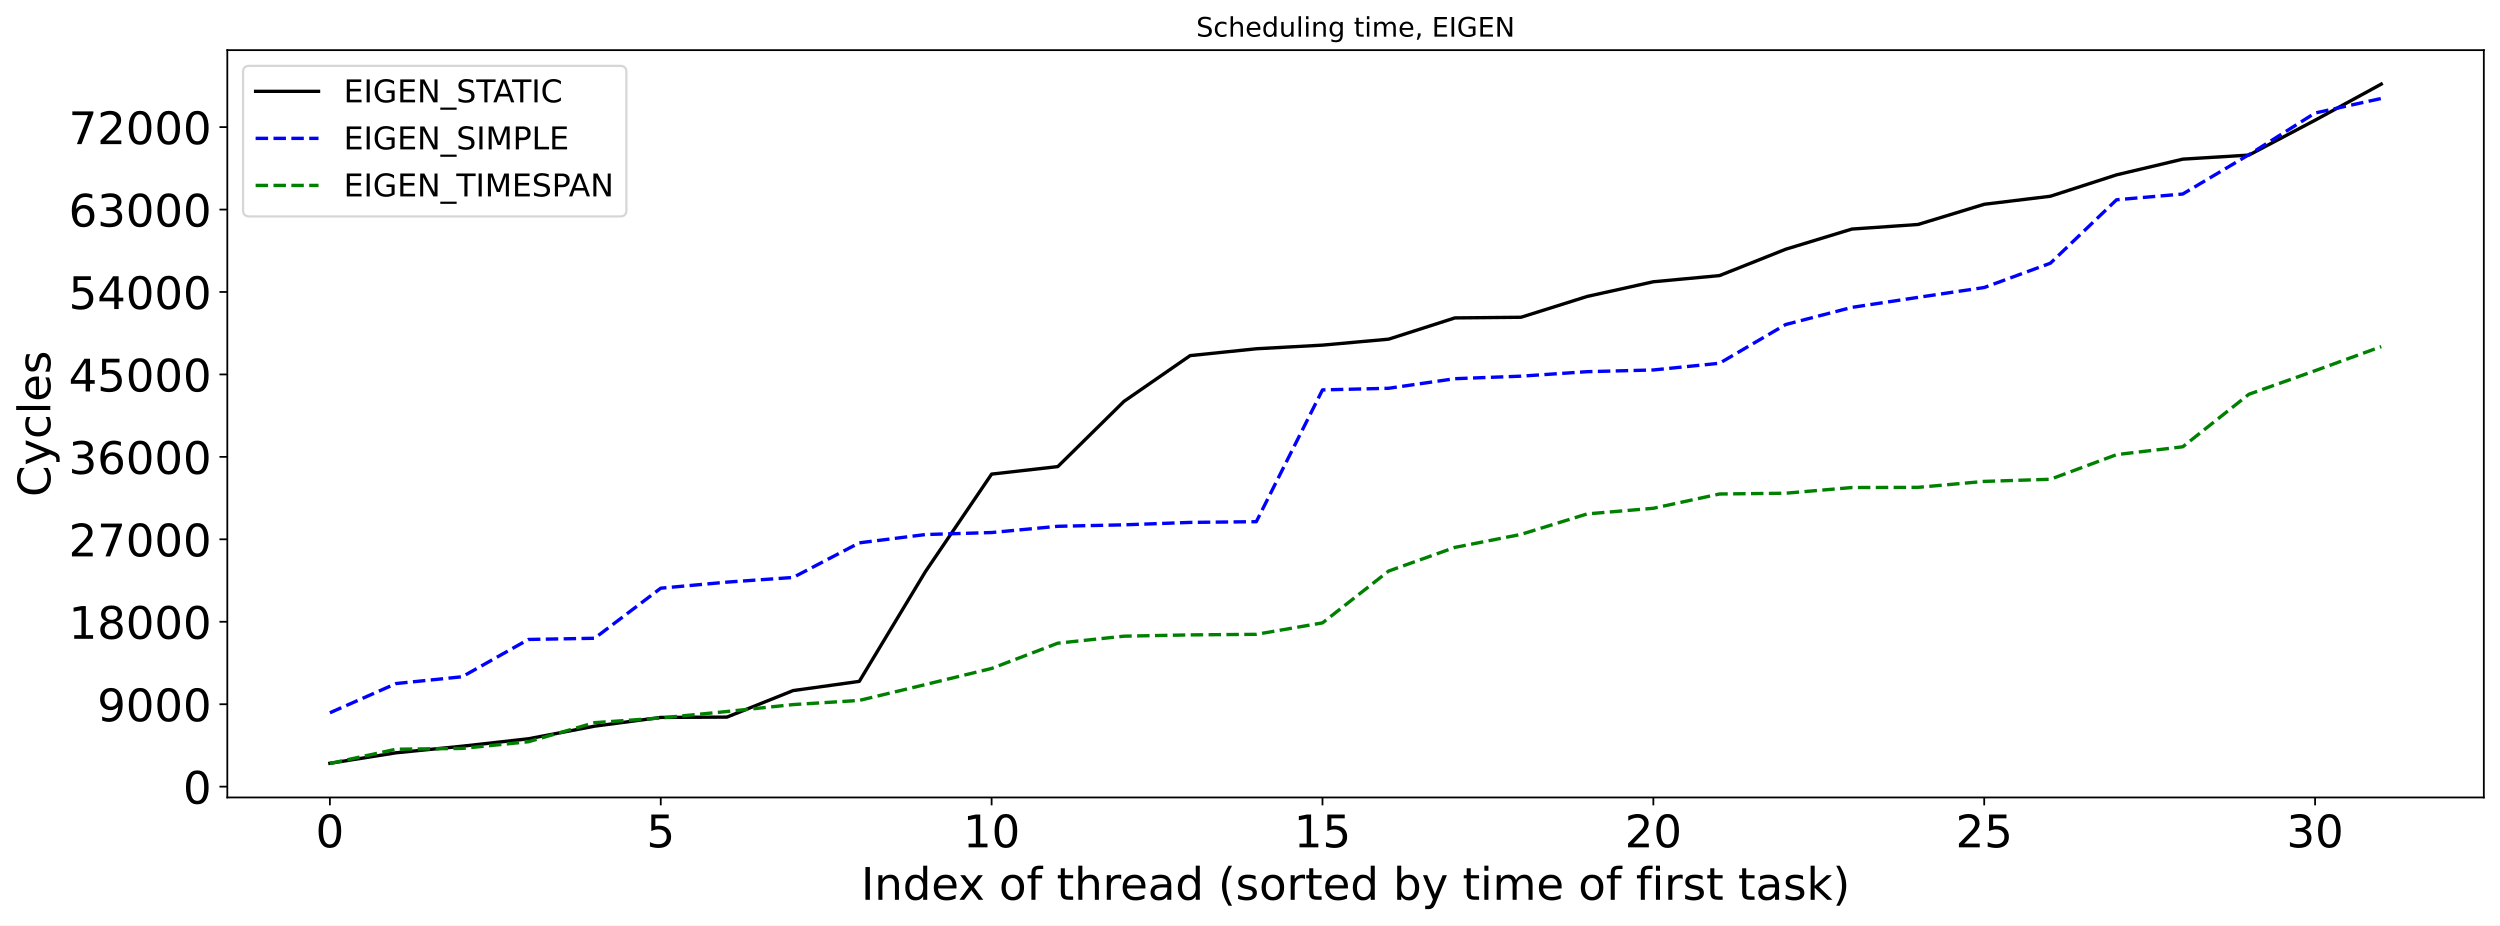
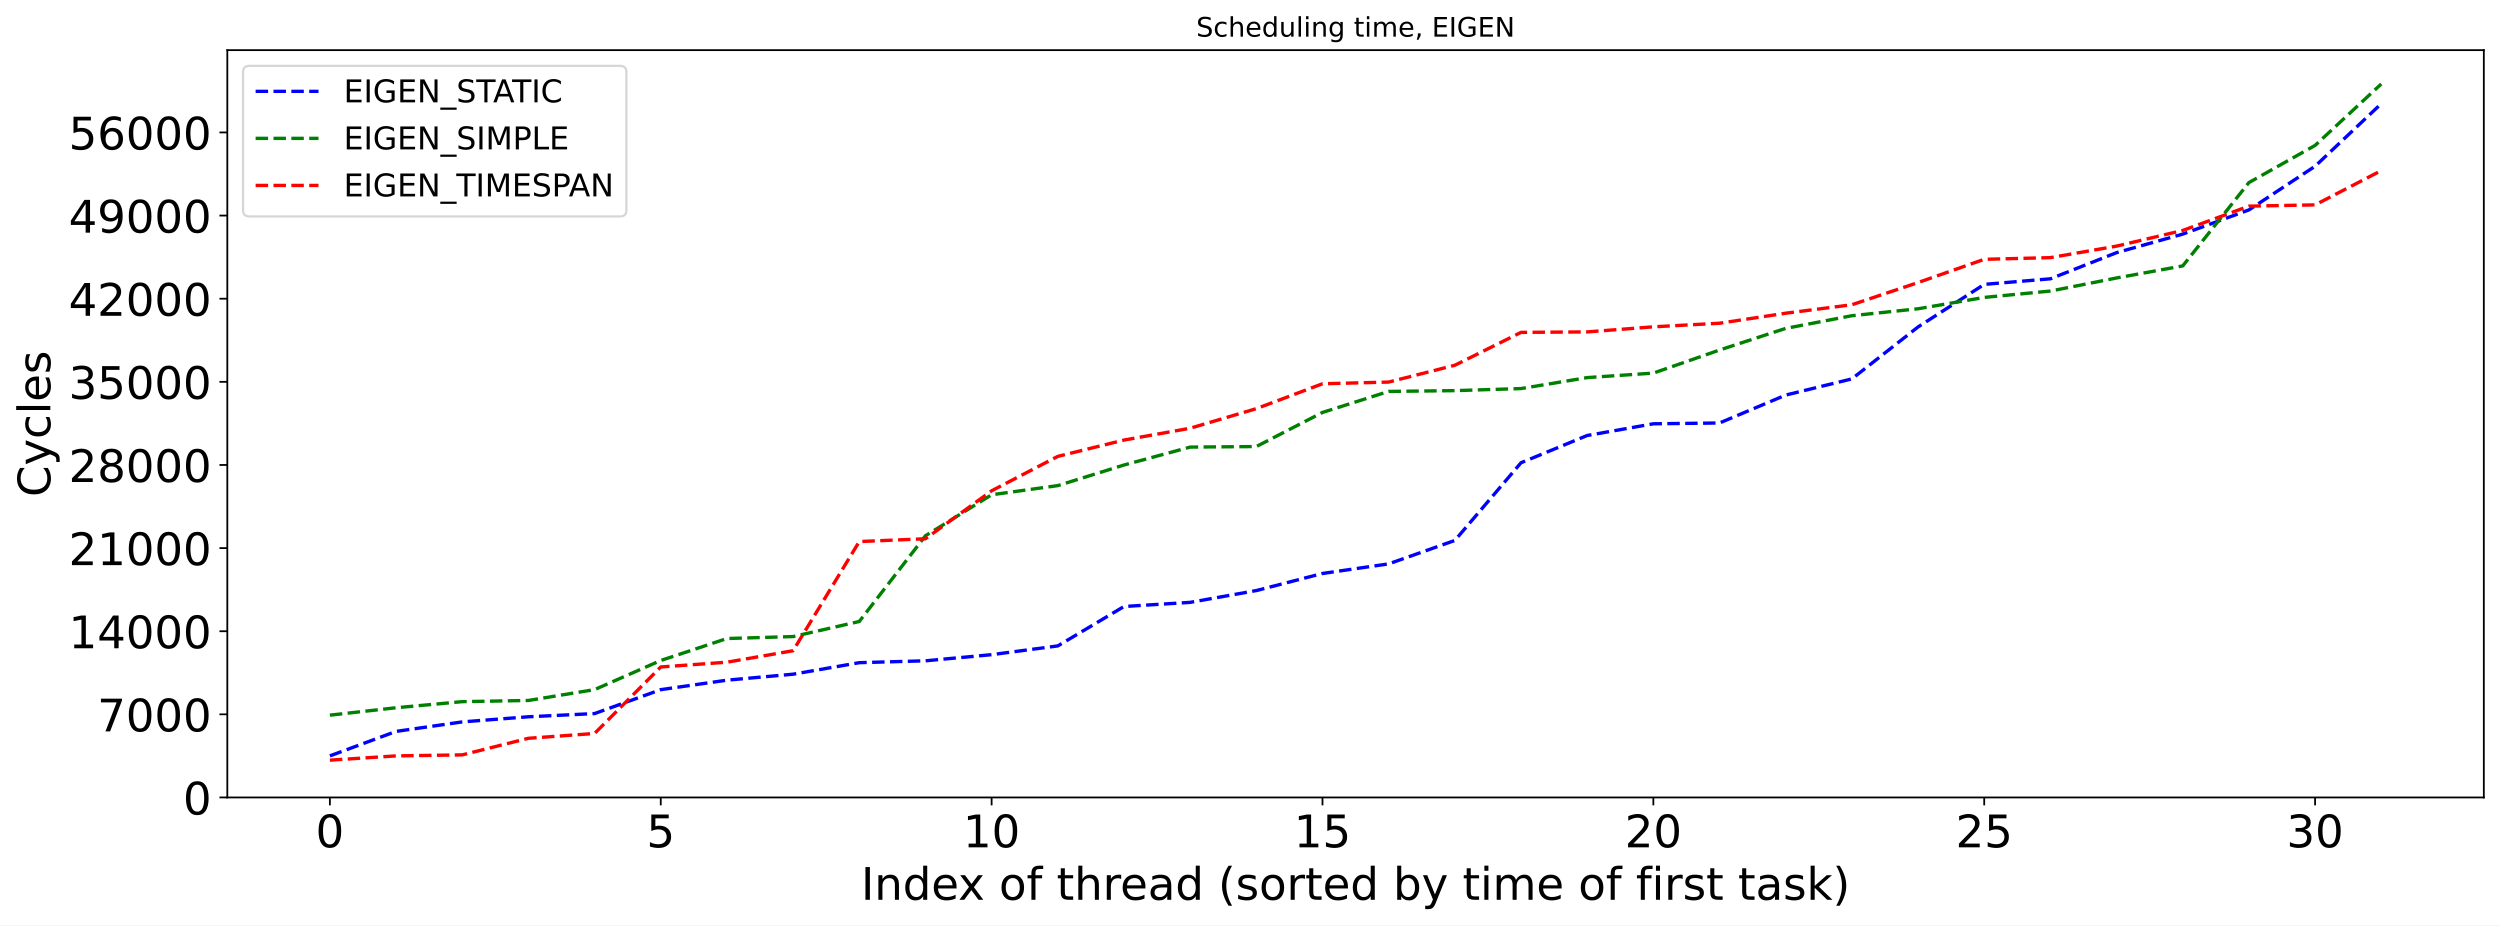
<svg xmlns="http://www.w3.org/2000/svg" xmlns:xlink="http://www.w3.org/1999/xlink" width="1112.781pt" height="411.871pt" viewBox="0 0 1112.781 411.871" version="1.1">
  <defs>
    <style type="text/css">*{stroke-linejoin: round; stroke-linecap: butt}</style>
  </defs>
  <g id="figure_1">
    <g id="patch_1">
      <path d="M 0 411.871  L 1112.781 411.871  L 1112.781 0  L 0 0  z " style="fill: #ffffff" />
    </g>
    <g id="axes_1">
      <g id="patch_2">
        <path d="M 101.181 354.958  L 1105.581 354.958  L 1105.581 22.318  L 101.181 22.318  z " style="fill: #ffffff" />
      </g>
      <g id="matplotlib.axis_1">
        <g id="xtick_1">
          <g id="line2d_1">
            <defs>
-               <path id="mc2b3f29470" d="M 0 0  L 0 3.5  " style="stroke: #000000; stroke-width: 0.8" />
+               <path id="mf9214c3b42" d="M 0 0  L 0 3.5  " style="stroke: #000000; stroke-width: 0.8" />
            </defs>
            <g>
-               <use xlink:href="#mc2b3f29470" x="146.836" y="354.958" style="stroke: #000000; stroke-width: 0.8" />
+               <use xlink:href="#mf9214c3b42" x="146.836" y="354.958" style="stroke: #000000; stroke-width: 0.8" />
            </g>
          </g>
          <g id="text_1">
            <g transform="translate(140.4733 377.155) scale(0.2 -0.2)">
              <defs>
                <path id="DejaVuSans-30" d="M 2034 4250  Q 1547 4250 1301 3770  Q 1056 3291 1056 2328  Q 1056 1369 1301 889  Q 1547 409 2034 409  Q 2525 409 2770 889  Q 3016 1369 3016 2328  Q 3016 3291 2770 3770  Q 2525 4250 2034 4250  z M 2034 4750  Q 2819 4750 3233 4129  Q 3647 3509 3647 2328  Q 3647 1150 3233 529  Q 2819 -91 2034 -91  Q 1250 -91 836 529  Q 422 1150 422 2328  Q 422 3509 836 4129  Q 1250 4750 2034 4750  z " transform="scale(0.015625)" />
              </defs>
              <use xlink:href="#DejaVuSans-30" />
            </g>
          </g>
        </g>
        <g id="xtick_2">
          <g id="line2d_2">
            <g>
-               <use xlink:href="#mc2b3f29470" x="294.109" y="354.958" style="stroke: #000000; stroke-width: 0.8" />
+               <use xlink:href="#mf9214c3b42" x="294.109" y="354.958" style="stroke: #000000; stroke-width: 0.8" />
            </g>
          </g>
          <g id="text_2">
            <g transform="translate(287.746 377.155) scale(0.2 -0.2)">
              <defs>
                <path id="DejaVuSans-35" d="M 691 4666  L 3169 4666  L 3169 4134  L 1269 4134  L 1269 2991  Q 1406 3038 1543 3061  Q 1681 3084 1819 3084  Q 2600 3084 3056 2656  Q 3513 2228 3513 1497  Q 3513 744 3044 326  Q 2575 -91 1722 -91  Q 1428 -91 1123 -41  Q 819 9 494 109  L 494 744  Q 775 591 1075 516  Q 1375 441 1709 441  Q 2250 441 2565 725  Q 2881 1009 2881 1497  Q 2881 1984 2565 2268  Q 2250 2553 1709 2553  Q 1456 2553 1204 2497  Q 953 2441 691 2322  L 691 4666  z " transform="scale(0.015625)" />
              </defs>
              <use xlink:href="#DejaVuSans-35" />
            </g>
          </g>
        </g>
        <g id="xtick_3">
          <g id="line2d_3">
            <g>
-               <use xlink:href="#mc2b3f29470" x="441.381" y="354.958" style="stroke: #000000; stroke-width: 0.8" />
+               <use xlink:href="#mf9214c3b42" x="441.381" y="354.958" style="stroke: #000000; stroke-width: 0.8" />
            </g>
          </g>
          <g id="text_3">
            <g transform="translate(428.6562 377.155) scale(0.2 -0.2)">
              <defs>
                <path id="DejaVuSans-31" d="M 794 531  L 1825 531  L 1825 4091  L 703 3866  L 703 4441  L 1819 4666  L 2450 4666  L 2450 531  L 3481 531  L 3481 0  L 794 0  L 794 531  z " transform="scale(0.015625)" />
              </defs>
              <use xlink:href="#DejaVuSans-31" />
              <use xlink:href="#DejaVuSans-30" x="63.623" />
            </g>
          </g>
        </g>
        <g id="xtick_4">
          <g id="line2d_4">
            <g>
-               <use xlink:href="#mc2b3f29470" x="588.654" y="354.958" style="stroke: #000000; stroke-width: 0.8" />
+               <use xlink:href="#mf9214c3b42" x="588.654" y="354.958" style="stroke: #000000; stroke-width: 0.8" />
            </g>
          </g>
          <g id="text_4">
            <g transform="translate(575.929 377.155) scale(0.2 -0.2)">
              <use xlink:href="#DejaVuSans-31" />
              <use xlink:href="#DejaVuSans-35" x="63.623" />
            </g>
          </g>
        </g>
        <g id="xtick_5">
          <g id="line2d_5">
            <g>
-               <use xlink:href="#mc2b3f29470" x="735.927" y="354.958" style="stroke: #000000; stroke-width: 0.8" />
+               <use xlink:href="#mf9214c3b42" x="735.927" y="354.958" style="stroke: #000000; stroke-width: 0.8" />
            </g>
          </g>
          <g id="text_5">
            <g transform="translate(723.2017 377.155) scale(0.2 -0.2)">
              <defs>
                <path id="DejaVuSans-32" d="M 1228 531  L 3431 531  L 3431 0  L 469 0  L 469 531  Q 828 903 1448 1529  Q 2069 2156 2228 2338  Q 2531 2678 2651 2914  Q 2772 3150 2772 3378  Q 2772 3750 2511 3984  Q 2250 4219 1831 4219  Q 1534 4219 1204 4116  Q 875 4013 500 3803  L 500 4441  Q 881 4594 1212 4672  Q 1544 4750 1819 4750  Q 2544 4750 2975 4387  Q 3406 4025 3406 3419  Q 3406 3131 3298 2873  Q 3191 2616 2906 2266  Q 2828 2175 2409 1742  Q 1991 1309 1228 531  z " transform="scale(0.015625)" />
              </defs>
              <use xlink:href="#DejaVuSans-32" />
              <use xlink:href="#DejaVuSans-30" x="63.623" />
            </g>
          </g>
        </g>
        <g id="xtick_6">
          <g id="line2d_6">
            <g>
-               <use xlink:href="#mc2b3f29470" x="883.199" y="354.958" style="stroke: #000000; stroke-width: 0.8" />
+               <use xlink:href="#mf9214c3b42" x="883.199" y="354.958" style="stroke: #000000; stroke-width: 0.8" />
            </g>
          </g>
          <g id="text_6">
            <g transform="translate(870.4744 377.155) scale(0.2 -0.2)">
              <use xlink:href="#DejaVuSans-32" />
              <use xlink:href="#DejaVuSans-35" x="63.623" />
            </g>
          </g>
        </g>
        <g id="xtick_7">
          <g id="line2d_7">
            <g>
-               <use xlink:href="#mc2b3f29470" x="1030.472" y="354.958" style="stroke: #000000; stroke-width: 0.8" />
+               <use xlink:href="#mf9214c3b42" x="1030.472" y="354.958" style="stroke: #000000; stroke-width: 0.8" />
            </g>
          </g>
          <g id="text_7">
            <g transform="translate(1017.747 377.155) scale(0.2 -0.2)">
              <defs>
                <path id="DejaVuSans-33" d="M 2597 2516  Q 3050 2419 3304 2112  Q 3559 1806 3559 1356  Q 3559 666 3084 287  Q 2609 -91 1734 -91  Q 1441 -91 1130 -33  Q 819 25 488 141  L 488 750  Q 750 597 1062 519  Q 1375 441 1716 441  Q 2309 441 2620 675  Q 2931 909 2931 1356  Q 2931 1769 2642 2001  Q 2353 2234 1838 2234  L 1294 2234  L 1294 2753  L 1863 2753  Q 2328 2753 2575 2939  Q 2822 3125 2822 3475  Q 2822 3834 2567 4026  Q 2313 4219 1838 4219  Q 1578 4219 1281 4162  Q 984 4106 628 3988  L 628 4550  Q 988 4650 1302 4700  Q 1616 4750 1894 4750  Q 2613 4750 3031 4423  Q 3450 4097 3450 3541  Q 3450 3153 3228 2886  Q 3006 2619 2597 2516  z " transform="scale(0.015625)" />
              </defs>
              <use xlink:href="#DejaVuSans-33" />
              <use xlink:href="#DejaVuSans-30" x="63.623" />
            </g>
          </g>
        </g>
        <g id="text_8">
          <g transform="translate(383.2609 400.5113) scale(0.2 -0.2)">
            <defs>
              <path id="DejaVuSans-49" d="M 628 4666  L 1259 4666  L 1259 0  L 628 0  L 628 4666  z " transform="scale(0.015625)" />
              <path id="DejaVuSans-6e" d="M 3513 2113  L 3513 0  L 2938 0  L 2938 2094  Q 2938 2591 2744 2837  Q 2550 3084 2163 3084  Q 1697 3084 1428 2787  Q 1159 2491 1159 1978  L 1159 0  L 581 0  L 581 3500  L 1159 3500  L 1159 2956  Q 1366 3272 1645 3428  Q 1925 3584 2291 3584  Q 2894 3584 3203 3211  Q 3513 2838 3513 2113  z " transform="scale(0.015625)" />
              <path id="DejaVuSans-64" d="M 2906 2969  L 2906 4863  L 3481 4863  L 3481 0  L 2906 0  L 2906 525  Q 2725 213 2448 61  Q 2172 -91 1784 -91  Q 1150 -91 751 415  Q 353 922 353 1747  Q 353 2572 751 3078  Q 1150 3584 1784 3584  Q 2172 3584 2448 3432  Q 2725 3281 2906 2969  z M 947 1747  Q 947 1113 1208 752  Q 1469 391 1925 391  Q 2381 391 2643 752  Q 2906 1113 2906 1747  Q 2906 2381 2643 2742  Q 2381 3103 1925 3103  Q 1469 3103 1208 2742  Q 947 2381 947 1747  z " transform="scale(0.015625)" />
              <path id="DejaVuSans-65" d="M 3597 1894  L 3597 1613  L 953 1613  Q 991 1019 1311 708  Q 1631 397 2203 397  Q 2534 397 2845 478  Q 3156 559 3463 722  L 3463 178  Q 3153 47 2828 -22  Q 2503 -91 2169 -91  Q 1331 -91 842 396  Q 353 884 353 1716  Q 353 2575 817 3079  Q 1281 3584 2069 3584  Q 2775 3584 3186 3129  Q 3597 2675 3597 1894  z M 3022 2063  Q 3016 2534 2758 2815  Q 2500 3097 2075 3097  Q 1594 3097 1305 2825  Q 1016 2553 972 2059  L 3022 2063  z " transform="scale(0.015625)" />
              <path id="DejaVuSans-78" d="M 3513 3500  L 2247 1797  L 3578 0  L 2900 0  L 1881 1375  L 863 0  L 184 0  L 1544 1831  L 300 3500  L 978 3500  L 1906 2253  L 2834 3500  L 3513 3500  z " transform="scale(0.015625)" />
              <path id="DejaVuSans-20" transform="scale(0.015625)" />
              <path id="DejaVuSans-6f" d="M 1959 3097  Q 1497 3097 1228 2736  Q 959 2375 959 1747  Q 959 1119 1226 758  Q 1494 397 1959 397  Q 2419 397 2687 759  Q 2956 1122 2956 1747  Q 2956 2369 2687 2733  Q 2419 3097 1959 3097  z M 1959 3584  Q 2709 3584 3137 3096  Q 3566 2609 3566 1747  Q 3566 888 3137 398  Q 2709 -91 1959 -91  Q 1206 -91 779 398  Q 353 888 353 1747  Q 353 2609 779 3096  Q 1206 3584 1959 3584  z " transform="scale(0.015625)" />
              <path id="DejaVuSans-66" d="M 2375 4863  L 2375 4384  L 1825 4384  Q 1516 4384 1395 4259  Q 1275 4134 1275 3809  L 1275 3500  L 2222 3500  L 2222 3053  L 1275 3053  L 1275 0  L 697 0  L 697 3053  L 147 3053  L 147 3500  L 697 3500  L 697 3744  Q 697 4328 969 4595  Q 1241 4863 1831 4863  L 2375 4863  z " transform="scale(0.015625)" />
              <path id="DejaVuSans-74" d="M 1172 4494  L 1172 3500  L 2356 3500  L 2356 3053  L 1172 3053  L 1172 1153  Q 1172 725 1289 603  Q 1406 481 1766 481  L 2356 481  L 2356 0  L 1766 0  Q 1100 0 847 248  Q 594 497 594 1153  L 594 3053  L 172 3053  L 172 3500  L 594 3500  L 594 4494  L 1172 4494  z " transform="scale(0.015625)" />
              <path id="DejaVuSans-68" d="M 3513 2113  L 3513 0  L 2938 0  L 2938 2094  Q 2938 2591 2744 2837  Q 2550 3084 2163 3084  Q 1697 3084 1428 2787  Q 1159 2491 1159 1978  L 1159 0  L 581 0  L 581 4863  L 1159 4863  L 1159 2956  Q 1366 3272 1645 3428  Q 1925 3584 2291 3584  Q 2894 3584 3203 3211  Q 3513 2838 3513 2113  z " transform="scale(0.015625)" />
              <path id="DejaVuSans-72" d="M 2631 2963  Q 2534 3019 2420 3045  Q 2306 3072 2169 3072  Q 1681 3072 1420 2755  Q 1159 2438 1159 1844  L 1159 0  L 581 0  L 581 3500  L 1159 3500  L 1159 2956  Q 1341 3275 1631 3429  Q 1922 3584 2338 3584  Q 2397 3584 2469 3576  Q 2541 3569 2628 3553  L 2631 2963  z " transform="scale(0.015625)" />
              <path id="DejaVuSans-61" d="M 2194 1759  Q 1497 1759 1228 1600  Q 959 1441 959 1056  Q 959 750 1161 570  Q 1363 391 1709 391  Q 2188 391 2477 730  Q 2766 1069 2766 1631  L 2766 1759  L 2194 1759  z M 3341 1997  L 3341 0  L 2766 0  L 2766 531  Q 2569 213 2275 61  Q 1981 -91 1556 -91  Q 1019 -91 701 211  Q 384 513 384 1019  Q 384 1609 779 1909  Q 1175 2209 1959 2209  L 2766 2209  L 2766 2266  Q 2766 2663 2505 2880  Q 2244 3097 1772 3097  Q 1472 3097 1187 3025  Q 903 2953 641 2809  L 641 3341  Q 956 3463 1253 3523  Q 1550 3584 1831 3584  Q 2591 3584 2966 3190  Q 3341 2797 3341 1997  z " transform="scale(0.015625)" />
              <path id="DejaVuSans-28" d="M 1984 4856  Q 1566 4138 1362 3434  Q 1159 2731 1159 2009  Q 1159 1288 1364 580  Q 1569 -128 1984 -844  L 1484 -844  Q 1016 -109 783 600  Q 550 1309 550 2009  Q 550 2706 781 3412  Q 1013 4119 1484 4856  L 1984 4856  z " transform="scale(0.015625)" />
              <path id="DejaVuSans-73" d="M 2834 3397  L 2834 2853  Q 2591 2978 2328 3040  Q 2066 3103 1784 3103  Q 1356 3103 1142 2972  Q 928 2841 928 2578  Q 928 2378 1081 2264  Q 1234 2150 1697 2047  L 1894 2003  Q 2506 1872 2764 1633  Q 3022 1394 3022 966  Q 3022 478 2636 193  Q 2250 -91 1575 -91  Q 1294 -91 989 -36  Q 684 19 347 128  L 347 722  Q 666 556 975 473  Q 1284 391 1588 391  Q 1994 391 2212 530  Q 2431 669 2431 922  Q 2431 1156 2273 1281  Q 2116 1406 1581 1522  L 1381 1569  Q 847 1681 609 1914  Q 372 2147 372 2553  Q 372 3047 722 3315  Q 1072 3584 1716 3584  Q 2034 3584 2315 3537  Q 2597 3491 2834 3397  z " transform="scale(0.015625)" />
              <path id="DejaVuSans-62" d="M 3116 1747  Q 3116 2381 2855 2742  Q 2594 3103 2138 3103  Q 1681 3103 1420 2742  Q 1159 2381 1159 1747  Q 1159 1113 1420 752  Q 1681 391 2138 391  Q 2594 391 2855 752  Q 3116 1113 3116 1747  z M 1159 2969  Q 1341 3281 1617 3432  Q 1894 3584 2278 3584  Q 2916 3584 3314 3078  Q 3713 2572 3713 1747  Q 3713 922 3314 415  Q 2916 -91 2278 -91  Q 1894 -91 1617 61  Q 1341 213 1159 525  L 1159 0  L 581 0  L 581 4863  L 1159 4863  L 1159 2969  z " transform="scale(0.015625)" />
              <path id="DejaVuSans-79" d="M 2059 -325  Q 1816 -950 1584 -1140  Q 1353 -1331 966 -1331  L 506 -1331  L 506 -850  L 844 -850  Q 1081 -850 1212 -737  Q 1344 -625 1503 -206  L 1606 56  L 191 3500  L 800 3500  L 1894 763  L 2988 3500  L 3597 3500  L 2059 -325  z " transform="scale(0.015625)" />
              <path id="DejaVuSans-69" d="M 603 3500  L 1178 3500  L 1178 0  L 603 0  L 603 3500  z M 603 4863  L 1178 4863  L 1178 4134  L 603 4134  L 603 4863  z " transform="scale(0.015625)" />
              <path id="DejaVuSans-6d" d="M 3328 2828  Q 3544 3216 3844 3400  Q 4144 3584 4550 3584  Q 5097 3584 5394 3201  Q 5691 2819 5691 2113  L 5691 0  L 5113 0  L 5113 2094  Q 5113 2597 4934 2840  Q 4756 3084 4391 3084  Q 3944 3084 3684 2787  Q 3425 2491 3425 1978  L 3425 0  L 2847 0  L 2847 2094  Q 2847 2600 2669 2842  Q 2491 3084 2119 3084  Q 1678 3084 1418 2786  Q 1159 2488 1159 1978  L 1159 0  L 581 0  L 581 3500  L 1159 3500  L 1159 2956  Q 1356 3278 1631 3431  Q 1906 3584 2284 3584  Q 2666 3584 2933 3390  Q 3200 3197 3328 2828  z " transform="scale(0.015625)" />
              <path id="DejaVuSans-6b" d="M 581 4863  L 1159 4863  L 1159 1991  L 2875 3500  L 3609 3500  L 1753 1863  L 3688 0  L 2938 0  L 1159 1709  L 1159 0  L 581 0  L 581 4863  z " transform="scale(0.015625)" />
              <path id="DejaVuSans-29" d="M 513 4856  L 1013 4856  Q 1481 4119 1714 3412  Q 1947 2706 1947 2009  Q 1947 1309 1714 600  Q 1481 -109 1013 -844  L 513 -844  Q 928 -128 1133 580  Q 1338 1288 1338 2009  Q 1338 2731 1133 3434  Q 928 4138 513 4856  z " transform="scale(0.015625)" />
            </defs>
            <use xlink:href="#DejaVuSans-49" />
            <use xlink:href="#DejaVuSans-6e" x="29.492" />
            <use xlink:href="#DejaVuSans-64" x="92.871" />
            <use xlink:href="#DejaVuSans-65" x="156.348" />
            <use xlink:href="#DejaVuSans-78" x="216.121" />
            <use xlink:href="#DejaVuSans-20" x="275.301" />
            <use xlink:href="#DejaVuSans-6f" x="307.088" />
            <use xlink:href="#DejaVuSans-66" x="368.27" />
            <use xlink:href="#DejaVuSans-20" x="403.475" />
            <use xlink:href="#DejaVuSans-74" x="435.262" />
            <use xlink:href="#DejaVuSans-68" x="474.471" />
            <use xlink:href="#DejaVuSans-72" x="537.85" />
            <use xlink:href="#DejaVuSans-65" x="576.713" />
            <use xlink:href="#DejaVuSans-61" x="638.236" />
            <use xlink:href="#DejaVuSans-64" x="699.516" />
            <use xlink:href="#DejaVuSans-20" x="762.992" />
            <use xlink:href="#DejaVuSans-28" x="794.779" />
            <use xlink:href="#DejaVuSans-73" x="833.793" />
            <use xlink:href="#DejaVuSans-6f" x="885.893" />
            <use xlink:href="#DejaVuSans-72" x="947.074" />
            <use xlink:href="#DejaVuSans-74" x="988.188" />
            <use xlink:href="#DejaVuSans-65" x="1027.396" />
            <use xlink:href="#DejaVuSans-64" x="1088.92" />
            <use xlink:href="#DejaVuSans-20" x="1152.396" />
            <use xlink:href="#DejaVuSans-62" x="1184.184" />
            <use xlink:href="#DejaVuSans-79" x="1247.66" />
            <use xlink:href="#DejaVuSans-20" x="1306.84" />
            <use xlink:href="#DejaVuSans-74" x="1338.627" />
            <use xlink:href="#DejaVuSans-69" x="1377.836" />
            <use xlink:href="#DejaVuSans-6d" x="1405.619" />
            <use xlink:href="#DejaVuSans-65" x="1503.031" />
            <use xlink:href="#DejaVuSans-20" x="1564.555" />
            <use xlink:href="#DejaVuSans-6f" x="1596.342" />
            <use xlink:href="#DejaVuSans-66" x="1657.523" />
            <use xlink:href="#DejaVuSans-20" x="1692.729" />
            <use xlink:href="#DejaVuSans-66" x="1724.516" />
            <use xlink:href="#DejaVuSans-69" x="1759.721" />
            <use xlink:href="#DejaVuSans-72" x="1787.504" />
            <use xlink:href="#DejaVuSans-73" x="1828.617" />
            <use xlink:href="#DejaVuSans-74" x="1880.717" />
            <use xlink:href="#DejaVuSans-20" x="1919.926" />
            <use xlink:href="#DejaVuSans-74" x="1951.713" />
            <use xlink:href="#DejaVuSans-61" x="1990.922" />
            <use xlink:href="#DejaVuSans-73" x="2052.201" />
            <use xlink:href="#DejaVuSans-6b" x="2104.301" />
            <use xlink:href="#DejaVuSans-29" x="2162.211" />
          </g>
        </g>
      </g>
      <g id="matplotlib.axis_2">
        <g id="ytick_1">
          <g id="line2d_8">
            <defs>
-               <path id="m988b6d6fb0" d="M 0 0  L -3.5 0  " style="stroke: #000000; stroke-width: 0.8" />
+               <path id="mb054bca07d" d="M 0 0  L -3.5 0  " style="stroke: #000000; stroke-width: 0.8" />
            </defs>
            <g>
-               <use xlink:href="#m988b6d6fb0" x="101.181" y="350.146" style="stroke: #000000; stroke-width: 0.8" />
+               <use xlink:href="#mb054bca07d" x="101.181" y="354.958" style="stroke: #000000; stroke-width: 0.8" />
            </g>
          </g>
          <g id="text_9">
-             <g transform="translate(81.45625 357.7444) scale(0.2 -0.2)">
+             <g transform="translate(81.45625 362.5566) scale(0.2 -0.2)">
              <use xlink:href="#DejaVuSans-30" />
            </g>
          </g>
        </g>
        <g id="ytick_2">
          <g id="line2d_9">
            <g>
-               <use xlink:href="#m988b6d6fb0" x="101.181" y="313.449" style="stroke: #000000; stroke-width: 0.8" />
+               <use xlink:href="#mb054bca07d" x="101.181" y="317.958" style="stroke: #000000; stroke-width: 0.8" />
            </g>
          </g>
          <g id="text_10">
-             <g transform="translate(43.28125 321.0473) scale(0.2 -0.2)">
-               <defs>
-                 <path id="DejaVuSans-39" d="M 703 97  L 703 672  Q 941 559 1184 500  Q 1428 441 1663 441  Q 2288 441 2617 861  Q 2947 1281 2994 2138  Q 2813 1869 2534 1725  Q 2256 1581 1919 1581  Q 1219 1581 811 2004  Q 403 2428 403 3163  Q 403 3881 828 4315  Q 1253 4750 1959 4750  Q 2769 4750 3195 4129  Q 3622 3509 3622 2328  Q 3622 1225 3098 567  Q 2575 -91 1691 -91  Q 1453 -91 1209 -44  Q 966 3 703 97  z M 1959 2075  Q 2384 2075 2632 2365  Q 2881 2656 2881 3163  Q 2881 3666 2632 3958  Q 2384 4250 1959 4250  Q 1534 4250 1286 3958  Q 1038 3666 1038 3163  Q 1038 2656 1286 2365  Q 1534 2075 1959 2075  z " transform="scale(0.015625)" />
-               </defs>
-               <use xlink:href="#DejaVuSans-39" />
+             <g transform="translate(43.28125 325.5562) scale(0.2 -0.2)">
+               <defs>
+                 <path id="DejaVuSans-37" d="M 525 4666  L 3525 4666  L 3525 4397  L 1831 0  L 1172 0  L 2766 4134  L 525 4134  L 525 4666  z " transform="scale(0.015625)" />
+               </defs>
+               <use xlink:href="#DejaVuSans-37" />
              <use xlink:href="#DejaVuSans-30" x="63.623" />
              <use xlink:href="#DejaVuSans-30" x="127.246" />
              <use xlink:href="#DejaVuSans-30" x="190.869" />
            </g>
          </g>
        </g>
        <g id="ytick_3">
          <g id="line2d_10">
            <g>
-               <use xlink:href="#m988b6d6fb0" x="101.181" y="276.752" style="stroke: #000000; stroke-width: 0.8" />
+               <use xlink:href="#mb054bca07d" x="101.181" y="280.957" style="stroke: #000000; stroke-width: 0.8" />
            </g>
          </g>
          <g id="text_11">
-             <g transform="translate(30.55625 284.3503) scale(0.2 -0.2)">
-               <defs>
-                 <path id="DejaVuSans-38" d="M 2034 2216  Q 1584 2216 1326 1975  Q 1069 1734 1069 1313  Q 1069 891 1326 650  Q 1584 409 2034 409  Q 2484 409 2743 651  Q 3003 894 3003 1313  Q 3003 1734 2745 1975  Q 2488 2216 2034 2216  z M 1403 2484  Q 997 2584 770 2862  Q 544 3141 544 3541  Q 544 4100 942 4425  Q 1341 4750 2034 4750  Q 2731 4750 3128 4425  Q 3525 4100 3525 3541  Q 3525 3141 3298 2862  Q 3072 2584 2669 2484  Q 3125 2378 3379 2068  Q 3634 1759 3634 1313  Q 3634 634 3220 271  Q 2806 -91 2034 -91  Q 1263 -91 848 271  Q 434 634 434 1313  Q 434 1759 690 2068  Q 947 2378 1403 2484  z M 1172 3481  Q 1172 3119 1398 2916  Q 1625 2713 2034 2713  Q 2441 2713 2670 2916  Q 2900 3119 2900 3481  Q 2900 3844 2670 4047  Q 2441 4250 2034 4250  Q 1625 4250 1398 4047  Q 1172 3844 1172 3481  z " transform="scale(0.015625)" />
+             <g transform="translate(30.55625 288.5557) scale(0.2 -0.2)">
+               <defs>
+                 <path id="DejaVuSans-34" d="M 2419 4116  L 825 1625  L 2419 1625  L 2419 4116  z M 2253 4666  L 3047 4666  L 3047 1625  L 3713 1625  L 3713 1100  L 3047 1100  L 3047 0  L 2419 0  L 2419 1100  L 313 1100  L 313 1709  L 2253 4666  z " transform="scale(0.015625)" />
              </defs>
              <use xlink:href="#DejaVuSans-31" />
-               <use xlink:href="#DejaVuSans-38" x="63.623" />
+               <use xlink:href="#DejaVuSans-34" x="63.623" />
              <use xlink:href="#DejaVuSans-30" x="127.246" />
              <use xlink:href="#DejaVuSans-30" x="190.869" />
              <use xlink:href="#DejaVuSans-30" x="254.492" />
            </g>
          </g>
        </g>
        <g id="ytick_4">
          <g id="line2d_11">
            <g>
-               <use xlink:href="#m988b6d6fb0" x="101.181" y="240.055" style="stroke: #000000; stroke-width: 0.8" />
+               <use xlink:href="#mb054bca07d" x="101.181" y="243.957" style="stroke: #000000; stroke-width: 0.8" />
            </g>
          </g>
          <g id="text_12">
-             <g transform="translate(30.55625 247.6532) scale(0.2 -0.2)">
-               <defs>
-                 <path id="DejaVuSans-37" d="M 525 4666  L 3525 4666  L 3525 4397  L 1831 0  L 1172 0  L 2766 4134  L 525 4134  L 525 4666  z " transform="scale(0.015625)" />
-               </defs>
+             <g transform="translate(30.55625 251.5553) scale(0.2 -0.2)">
              <use xlink:href="#DejaVuSans-32" />
-               <use xlink:href="#DejaVuSans-37" x="63.623" />
+               <use xlink:href="#DejaVuSans-31" x="63.623" />
              <use xlink:href="#DejaVuSans-30" x="127.246" />
              <use xlink:href="#DejaVuSans-30" x="190.869" />
              <use xlink:href="#DejaVuSans-30" x="254.492" />
            </g>
          </g>
        </g>
        <g id="ytick_5">
          <g id="line2d_12">
            <g>
-               <use xlink:href="#m988b6d6fb0" x="101.181" y="203.358" style="stroke: #000000; stroke-width: 0.8" />
+               <use xlink:href="#mb054bca07d" x="101.181" y="206.956" style="stroke: #000000; stroke-width: 0.8" />
            </g>
          </g>
          <g id="text_13">
-             <g transform="translate(30.55625 210.9562) scale(0.2 -0.2)">
-               <defs>
-                 <path id="DejaVuSans-36" d="M 2113 2584  Q 1688 2584 1439 2293  Q 1191 2003 1191 1497  Q 1191 994 1439 701  Q 1688 409 2113 409  Q 2538 409 2786 701  Q 3034 994 3034 1497  Q 3034 2003 2786 2293  Q 2538 2584 2113 2584  z M 3366 4563  L 3366 3988  Q 3128 4100 2886 4159  Q 2644 4219 2406 4219  Q 1781 4219 1451 3797  Q 1122 3375 1075 2522  Q 1259 2794 1537 2939  Q 1816 3084 2150 3084  Q 2853 3084 3261 2657  Q 3669 2231 3669 1497  Q 3669 778 3244 343  Q 2819 -91 2113 -91  Q 1303 -91 875 529  Q 447 1150 447 2328  Q 447 3434 972 4092  Q 1497 4750 2381 4750  Q 2619 4750 2861 4703  Q 3103 4656 3366 4563  z " transform="scale(0.015625)" />
-               </defs>
-               <use xlink:href="#DejaVuSans-33" />
-               <use xlink:href="#DejaVuSans-36" x="63.623" />
+             <g transform="translate(30.55625 214.5549) scale(0.2 -0.2)">
+               <defs>
+                 <path id="DejaVuSans-38" d="M 2034 2216  Q 1584 2216 1326 1975  Q 1069 1734 1069 1313  Q 1069 891 1326 650  Q 1584 409 2034 409  Q 2484 409 2743 651  Q 3003 894 3003 1313  Q 3003 1734 2745 1975  Q 2488 2216 2034 2216  z M 1403 2484  Q 997 2584 770 2862  Q 544 3141 544 3541  Q 544 4100 942 4425  Q 1341 4750 2034 4750  Q 2731 4750 3128 4425  Q 3525 4100 3525 3541  Q 3525 3141 3298 2862  Q 3072 2584 2669 2484  Q 3125 2378 3379 2068  Q 3634 1759 3634 1313  Q 3634 634 3220 271  Q 2806 -91 2034 -91  Q 1263 -91 848 271  Q 434 634 434 1313  Q 434 1759 690 2068  Q 947 2378 1403 2484  z M 1172 3481  Q 1172 3119 1398 2916  Q 1625 2713 2034 2713  Q 2441 2713 2670 2916  Q 2900 3119 2900 3481  Q 2900 3844 2670 4047  Q 2441 4250 2034 4250  Q 1625 4250 1398 4047  Q 1172 3844 1172 3481  z " transform="scale(0.015625)" />
+               </defs>
+               <use xlink:href="#DejaVuSans-32" />
+               <use xlink:href="#DejaVuSans-38" x="63.623" />
              <use xlink:href="#DejaVuSans-30" x="127.246" />
              <use xlink:href="#DejaVuSans-30" x="190.869" />
              <use xlink:href="#DejaVuSans-30" x="254.492" />
            </g>
          </g>
        </g>
        <g id="ytick_6">
          <g id="line2d_13">
            <g>
-               <use xlink:href="#m988b6d6fb0" x="101.181" y="166.661" style="stroke: #000000; stroke-width: 0.8" />
+               <use xlink:href="#mb054bca07d" x="101.181" y="169.956" style="stroke: #000000; stroke-width: 0.8" />
            </g>
          </g>
          <g id="text_14">
-             <g transform="translate(30.55625 174.2591) scale(0.2 -0.2)">
-               <defs>
-                 <path id="DejaVuSans-34" d="M 2419 4116  L 825 1625  L 2419 1625  L 2419 4116  z M 2253 4666  L 3047 4666  L 3047 1625  L 3713 1625  L 3713 1100  L 3047 1100  L 3047 0  L 2419 0  L 2419 1100  L 313 1100  L 313 1709  L 2253 4666  z " transform="scale(0.015625)" />
-               </defs>
-               <use xlink:href="#DejaVuSans-34" />
+             <g transform="translate(30.55625 177.5545) scale(0.2 -0.2)">
+               <use xlink:href="#DejaVuSans-33" />
              <use xlink:href="#DejaVuSans-35" x="63.623" />
              <use xlink:href="#DejaVuSans-30" x="127.246" />
              <use xlink:href="#DejaVuSans-30" x="190.869" />
              <use xlink:href="#DejaVuSans-30" x="254.492" />
            </g>
          </g>
        </g>
        <g id="ytick_7">
          <g id="line2d_14">
            <g>
-               <use xlink:href="#m988b6d6fb0" x="101.181" y="129.964" style="stroke: #000000; stroke-width: 0.8" />
+               <use xlink:href="#mb054bca07d" x="101.181" y="132.956" style="stroke: #000000; stroke-width: 0.8" />
            </g>
          </g>
          <g id="text_15">
-             <g transform="translate(30.55625 137.5621) scale(0.2 -0.2)">
-               <use xlink:href="#DejaVuSans-35" />
-               <use xlink:href="#DejaVuSans-34" x="63.623" />
+             <g transform="translate(30.55625 140.5541) scale(0.2 -0.2)">
+               <use xlink:href="#DejaVuSans-34" />
+               <use xlink:href="#DejaVuSans-32" x="63.623" />
              <use xlink:href="#DejaVuSans-30" x="127.246" />
              <use xlink:href="#DejaVuSans-30" x="190.869" />
              <use xlink:href="#DejaVuSans-30" x="254.492" />
            </g>
          </g>
        </g>
        <g id="ytick_8">
          <g id="line2d_15">
            <g>
-               <use xlink:href="#m988b6d6fb0" x="101.181" y="93.267" style="stroke: #000000; stroke-width: 0.8" />
+               <use xlink:href="#mb054bca07d" x="101.181" y="95.955" style="stroke: #000000; stroke-width: 0.8" />
            </g>
          </g>
          <g id="text_16">
-             <g transform="translate(30.55625 100.865) scale(0.2 -0.2)">
-               <use xlink:href="#DejaVuSans-36" />
-               <use xlink:href="#DejaVuSans-33" x="63.623" />
+             <g transform="translate(30.55625 103.5537) scale(0.2 -0.2)">
+               <defs>
+                 <path id="DejaVuSans-39" d="M 703 97  L 703 672  Q 941 559 1184 500  Q 1428 441 1663 441  Q 2288 441 2617 861  Q 2947 1281 2994 2138  Q 2813 1869 2534 1725  Q 2256 1581 1919 1581  Q 1219 1581 811 2004  Q 403 2428 403 3163  Q 403 3881 828 4315  Q 1253 4750 1959 4750  Q 2769 4750 3195 4129  Q 3622 3509 3622 2328  Q 3622 1225 3098 567  Q 2575 -91 1691 -91  Q 1453 -91 1209 -44  Q 966 3 703 97  z M 1959 2075  Q 2384 2075 2632 2365  Q 2881 2656 2881 3163  Q 2881 3666 2632 3958  Q 2384 4250 1959 4250  Q 1534 4250 1286 3958  Q 1038 3666 1038 3163  Q 1038 2656 1286 2365  Q 1534 2075 1959 2075  z " transform="scale(0.015625)" />
+               </defs>
+               <use xlink:href="#DejaVuSans-34" />
+               <use xlink:href="#DejaVuSans-39" x="63.623" />
              <use xlink:href="#DejaVuSans-30" x="127.246" />
              <use xlink:href="#DejaVuSans-30" x="190.869" />
              <use xlink:href="#DejaVuSans-30" x="254.492" />
            </g>
          </g>
        </g>
        <g id="ytick_9">
          <g id="line2d_16">
            <g>
-               <use xlink:href="#m988b6d6fb0" x="101.181" y="56.57" style="stroke: #000000; stroke-width: 0.8" />
+               <use xlink:href="#mb054bca07d" x="101.181" y="58.955" style="stroke: #000000; stroke-width: 0.8" />
            </g>
          </g>
          <g id="text_17">
-             <g transform="translate(30.55625 64.16796) scale(0.2 -0.2)">
-               <use xlink:href="#DejaVuSans-37" />
-               <use xlink:href="#DejaVuSans-32" x="63.623" />
+             <g transform="translate(30.55625 66.55331) scale(0.2 -0.2)">
+               <defs>
+                 <path id="DejaVuSans-36" d="M 2113 2584  Q 1688 2584 1439 2293  Q 1191 2003 1191 1497  Q 1191 994 1439 701  Q 1688 409 2113 409  Q 2538 409 2786 701  Q 3034 994 3034 1497  Q 3034 2003 2786 2293  Q 2538 2584 2113 2584  z M 3366 4563  L 3366 3988  Q 3128 4100 2886 4159  Q 2644 4219 2406 4219  Q 1781 4219 1451 3797  Q 1122 3375 1075 2522  Q 1259 2794 1537 2939  Q 1816 3084 2150 3084  Q 2853 3084 3261 2657  Q 3669 2231 3669 1497  Q 3669 778 3244 343  Q 2819 -91 2113 -91  Q 1303 -91 875 529  Q 447 1150 447 2328  Q 447 3434 972 4092  Q 1497 4750 2381 4750  Q 2619 4750 2861 4703  Q 3103 4656 3366 4563  z " transform="scale(0.015625)" />
+               </defs>
+               <use xlink:href="#DejaVuSans-35" />
+               <use xlink:href="#DejaVuSans-36" x="63.623" />
              <use xlink:href="#DejaVuSans-30" x="127.246" />
              <use xlink:href="#DejaVuSans-30" x="190.869" />
              <use xlink:href="#DejaVuSans-30" x="254.492" />
            </g>
          </g>
        </g>
        <g id="text_18">
          <g transform="translate(22.39688 221.1788) rotate(-90) scale(0.2 -0.2)">
            <defs>
              <path id="DejaVuSans-43" d="M 4122 4306  L 4122 3641  Q 3803 3938 3442 4084  Q 3081 4231 2675 4231  Q 1875 4231 1450 3742  Q 1025 3253 1025 2328  Q 1025 1406 1450 917  Q 1875 428 2675 428  Q 3081 428 3442 575  Q 3803 722 4122 1019  L 4122 359  Q 3791 134 3420 21  Q 3050 -91 2638 -91  Q 1578 -91 968 557  Q 359 1206 359 2328  Q 359 3453 968 4101  Q 1578 4750 2638 4750  Q 3056 4750 3426 4639  Q 3797 4528 4122 4306  z " transform="scale(0.015625)" />
              <path id="DejaVuSans-63" d="M 3122 3366  L 3122 2828  Q 2878 2963 2633 3030  Q 2388 3097 2138 3097  Q 1578 3097 1268 2742  Q 959 2388 959 1747  Q 959 1106 1268 751  Q 1578 397 2138 397  Q 2388 397 2633 464  Q 2878 531 3122 666  L 3122 134  Q 2881 22 2623 -34  Q 2366 -91 2075 -91  Q 1284 -91 818 406  Q 353 903 353 1747  Q 353 2603 823 3093  Q 1294 3584 2113 3584  Q 2378 3584 2631 3529  Q 2884 3475 3122 3366  z " transform="scale(0.015625)" />
              <path id="DejaVuSans-6c" d="M 603 4863  L 1178 4863  L 1178 0  L 603 0  L 603 4863  z " transform="scale(0.015625)" />
            </defs>
            <use xlink:href="#DejaVuSans-43" />
            <use xlink:href="#DejaVuSans-79" x="69.824" />
            <use xlink:href="#DejaVuSans-63" x="129.004" />
            <use xlink:href="#DejaVuSans-6c" x="183.984" />
            <use xlink:href="#DejaVuSans-65" x="211.768" />
            <use xlink:href="#DejaVuSans-73" x="273.291" />
          </g>
        </g>
      </g>
      <g id="line2d_17">
-         <path d="M 146.836 339.748  L 176.29 335.068  L 205.745 332.14  L 235.199 328.837  L 264.654 323.227  L 294.109 319.329  L 323.563 319.19  L 353.018 307.382  L 382.472 303.288  L 411.927 254.416  L 441.381 211.031  L 470.836 207.688  L 500.29 178.657  L 529.745 158.286  L 559.199 155.244  L 588.654 153.621  L 618.109 150.962  L 647.563 141.511  L 677.018 141.217  L 706.472 131.945  L 735.927 125.413  L 765.381 122.665  L 794.836 110.938  L 824.29 101.96  L 853.745 99.913  L 883.199 90.926  L 912.654 87.346  L 942.109 77.821  L 971.563 70.841  L 1001.018 69.03  L 1030.472 53.503  L 1059.927 37.438  " clip-path="url(#pf1f271b7e4)" style="fill: none; stroke: #000000; stroke-width: 1.5; stroke-linecap: square" />
+         <path d="M 146.836 336.447  L 176.29 325.559  L 205.745 321.33  L 235.199 319.047  L 264.654 317.619  L 294.109 306.974  L 323.563 302.756  L 353.018 300.092  L 382.472 294.965  L 411.927 294.129  L 441.381 291.402  L 470.836 287.501  L 500.29 269.963  L 529.745 268.123  L 559.199 262.869  L 588.654 255.258  L 618.109 250.987  L 647.563 240.563  L 677.018 205.984  L 706.472 193.848  L 735.927 188.636  L 765.381 188.277  L 794.836 175.855  L 824.29 168.645  L 853.745 145.525  L 883.199 126.581  L 912.654 124.097  L 942.109 112.457  L 971.563 104.201  L 1001.018 93.439  L 1030.472 73.998  L 1059.927 46.132  " clip-path="url(#pa73e0ba176)" style="fill: none; stroke-dasharray: 5.55,2.4; stroke-dashoffset: 0; stroke: #0000ff; stroke-width: 1.5" />
      </g>
      <g id="line2d_18">
-         <path d="M 146.836 317.265  L 176.29 304.258  L 205.745 301.225  L 235.199 284.629  L 264.654 284.099  L 294.109 261.812  L 323.563 259.113  L 353.018 257.033  L 382.472 241.629  L 411.927 237.934  L 441.381 237.037  L 470.836 234.257  L 500.29 233.612  L 529.745 232.528  L 559.199 232.21  L 588.654 173.552  L 618.109 172.826  L 647.563 168.561  L 677.018 167.435  L 706.472 165.437  L 735.927 164.679  L 765.381 161.686  L 794.836 144.447  L 824.29 136.822  L 853.745 132.361  L 883.199 127.974  L 912.654 117.152  L 942.109 88.92  L 971.563 86.359  L 1001.018 68.851  L 1030.472 50.307  L 1059.927 43.823  " clip-path="url(#pf1f271b7e4)" style="fill: none; stroke-dasharray: 5.55,2.4; stroke-dashoffset: 0; stroke: #0000ff; stroke-width: 1.5" />
+         <path d="M 146.836 318.328  L 176.29 315.029  L 205.745 312.313  L 235.199 311.784  L 264.654 306.953  L 294.109 293.992  L 323.563 284.213  L 353.018 283.346  L 382.472 276.634  L 411.927 238.47  L 441.381 220.224  L 470.836 216.154  L 500.29 206.988  L 529.745 199.007  L 559.199 198.764  L 588.654 183.583  L 618.109 174.227  L 647.563 173.878  L 677.018 172.958  L 706.472 168.074  L 735.927 166.076  L 765.381 155.801  L 794.836 146.16  L 824.29 140.525  L 853.745 137.438  L 883.199 132.385  L 912.654 129.552  L 942.109 123.727  L 971.563 118.356  L 1001.018 81.261  L 1030.472 64.727  L 1059.927 37.368  " clip-path="url(#pa73e0ba176)" style="fill: none; stroke-dasharray: 5.55,2.4; stroke-dashoffset: 0; stroke: #008000; stroke-width: 1.5" />
      </g>
      <g id="line2d_19">
-         <path d="M 146.836 339.838  L 176.29 333.485  L 205.745 333.135  L 235.199 330.158  L 264.654 321.669  L 294.109 319.573  L 323.563 316.703  L 353.018 313.62  L 382.472 311.769  L 411.927 304.699  L 441.381 297.531  L 470.836 286.293  L 500.29 283.17  L 529.745 282.599  L 559.199 282.346  L 588.654 277.249  L 618.109 254.171  L 647.563 243.659  L 677.018 237.861  L 706.472 228.744  L 735.927 226.24  L 765.381 219.88  L 794.836 219.537  L 824.29 217.009  L 853.745 216.927  L 883.199 214.277  L 912.654 213.323  L 942.109 202.363  L 971.563 198.873  L 1001.018 175.484  L 1030.472 165.005  L 1059.927 154.29  " clip-path="url(#pf1f271b7e4)" style="fill: none; stroke-dasharray: 5.55,2.4; stroke-dashoffset: 0; stroke: #008000; stroke-width: 1.5" />
+         <path d="M 146.836 338.361  L 176.29 336.458  L 205.745 336.003  L 235.199 328.624  L 264.654 326.478  L 294.109 296.878  L 323.563 294.753  L 353.018 289.637  L 382.472 241.05  L 411.927 239.813  L 441.381 218.458  L 470.836 203.14  L 500.29 195.878  L 529.745 190.613  L 559.199 181.902  L 588.654 170.823  L 618.109 170.062  L 647.563 162.577  L 677.018 147.946  L 706.472 147.735  L 735.927 145.472  L 765.381 143.876  L 794.836 139.415  L 824.29 135.641  L 853.745 125.767  L 883.199 115.428  L 912.654 114.677  L 942.109 109.55  L 971.563 102.573  L 1001.018 91.758  L 1030.472 91.198  L 1059.927 75.933  " clip-path="url(#pa73e0ba176)" style="fill: none; stroke-dasharray: 5.55,2.4; stroke-dashoffset: 0; stroke: #ff0000; stroke-width: 1.5" />
      </g>
      <g id="patch_3">
        <path d="M 101.181 354.958  L 101.181 22.318  " style="fill: none; stroke: #000000; stroke-width: 0.8; stroke-linejoin: miter; stroke-linecap: square" />
      </g>
      <g id="patch_4">
        <path d="M 1105.581 354.958  L 1105.581 22.318  " style="fill: none; stroke: #000000; stroke-width: 0.8; stroke-linejoin: miter; stroke-linecap: square" />
      </g>
      <g id="patch_5">
        <path d="M 101.181 354.958  L 1105.581 354.958  " style="fill: none; stroke: #000000; stroke-width: 0.8; stroke-linejoin: miter; stroke-linecap: square" />
      </g>
      <g id="patch_6">
        <path d="M 101.181 22.318  L 1105.581 22.318  " style="fill: none; stroke: #000000; stroke-width: 0.8; stroke-linejoin: miter; stroke-linecap: square" />
      </g>
      <g id="text_19">
        <g transform="translate(532.4556 16.31812) scale(0.12 -0.12)">
          <defs>
            <path id="DejaVuSans-53" d="M 3425 4513  L 3425 3897  Q 3066 4069 2747 4153  Q 2428 4238 2131 4238  Q 1616 4238 1336 4038  Q 1056 3838 1056 3469  Q 1056 3159 1242 3001  Q 1428 2844 1947 2747  L 2328 2669  Q 3034 2534 3370 2195  Q 3706 1856 3706 1288  Q 3706 609 3251 259  Q 2797 -91 1919 -91  Q 1588 -91 1214 -16  Q 841 59 441 206  L 441 856  Q 825 641 1194 531  Q 1563 422 1919 422  Q 2459 422 2753 634  Q 3047 847 3047 1241  Q 3047 1584 2836 1778  Q 2625 1972 2144 2069  L 1759 2144  Q 1053 2284 737 2584  Q 422 2884 422 3419  Q 422 4038 858 4394  Q 1294 4750 2059 4750  Q 2388 4750 2728 4690  Q 3069 4631 3425 4513  z " transform="scale(0.015625)" />
            <path id="DejaVuSans-75" d="M 544 1381  L 544 3500  L 1119 3500  L 1119 1403  Q 1119 906 1312 657  Q 1506 409 1894 409  Q 2359 409 2629 706  Q 2900 1003 2900 1516  L 2900 3500  L 3475 3500  L 3475 0  L 2900 0  L 2900 538  Q 2691 219 2414 64  Q 2138 -91 1772 -91  Q 1169 -91 856 284  Q 544 659 544 1381  z M 1991 3584  L 1991 3584  z " transform="scale(0.015625)" />
            <path id="DejaVuSans-67" d="M 2906 1791  Q 2906 2416 2648 2759  Q 2391 3103 1925 3103  Q 1463 3103 1205 2759  Q 947 2416 947 1791  Q 947 1169 1205 825  Q 1463 481 1925 481  Q 2391 481 2648 825  Q 2906 1169 2906 1791  z M 3481 434  Q 3481 -459 3084 -895  Q 2688 -1331 1869 -1331  Q 1566 -1331 1297 -1286  Q 1028 -1241 775 -1147  L 775 -588  Q 1028 -725 1275 -790  Q 1522 -856 1778 -856  Q 2344 -856 2625 -561  Q 2906 -266 2906 331  L 2906 616  Q 2728 306 2450 153  Q 2172 0 1784 0  Q 1141 0 747 490  Q 353 981 353 1791  Q 353 2603 747 3093  Q 1141 3584 1784 3584  Q 2172 3584 2450 3431  Q 2728 3278 2906 2969  L 2906 3500  L 3481 3500  L 3481 434  z " transform="scale(0.015625)" />
            <path id="DejaVuSans-2c" d="M 750 794  L 1409 794  L 1409 256  L 897 -744  L 494 -744  L 750 256  L 750 794  z " transform="scale(0.015625)" />
            <path id="DejaVuSans-45" d="M 628 4666  L 3578 4666  L 3578 4134  L 1259 4134  L 1259 2753  L 3481 2753  L 3481 2222  L 1259 2222  L 1259 531  L 3634 531  L 3634 0  L 628 0  L 628 4666  z " transform="scale(0.015625)" />
            <path id="DejaVuSans-47" d="M 3809 666  L 3809 1919  L 2778 1919  L 2778 2438  L 4434 2438  L 4434 434  Q 4069 175 3628 42  Q 3188 -91 2688 -91  Q 1594 -91 976 548  Q 359 1188 359 2328  Q 359 3472 976 4111  Q 1594 4750 2688 4750  Q 3144 4750 3555 4637  Q 3966 4525 4313 4306  L 4313 3634  Q 3963 3931 3569 4081  Q 3175 4231 2741 4231  Q 1884 4231 1454 3753  Q 1025 3275 1025 2328  Q 1025 1384 1454 906  Q 1884 428 2741 428  Q 3075 428 3337 486  Q 3600 544 3809 666  z " transform="scale(0.015625)" />
            <path id="DejaVuSans-4e" d="M 628 4666  L 1478 4666  L 3547 763  L 3547 4666  L 4159 4666  L 4159 0  L 3309 0  L 1241 3903  L 1241 0  L 628 0  L 628 4666  z " transform="scale(0.015625)" />
          </defs>
          <use xlink:href="#DejaVuSans-53" />
          <use xlink:href="#DejaVuSans-63" x="63.477" />
          <use xlink:href="#DejaVuSans-68" x="118.457" />
          <use xlink:href="#DejaVuSans-65" x="181.836" />
          <use xlink:href="#DejaVuSans-64" x="243.359" />
          <use xlink:href="#DejaVuSans-75" x="306.836" />
          <use xlink:href="#DejaVuSans-6c" x="370.215" />
          <use xlink:href="#DejaVuSans-69" x="397.998" />
          <use xlink:href="#DejaVuSans-6e" x="425.781" />
          <use xlink:href="#DejaVuSans-67" x="489.16" />
          <use xlink:href="#DejaVuSans-20" x="552.637" />
          <use xlink:href="#DejaVuSans-74" x="584.424" />
          <use xlink:href="#DejaVuSans-69" x="623.633" />
          <use xlink:href="#DejaVuSans-6d" x="651.416" />
          <use xlink:href="#DejaVuSans-65" x="748.828" />
          <use xlink:href="#DejaVuSans-2c" x="810.352" />
          <use xlink:href="#DejaVuSans-20" x="842.139" />
          <use xlink:href="#DejaVuSans-45" x="873.926" />
          <use xlink:href="#DejaVuSans-49" x="937.109" />
          <use xlink:href="#DejaVuSans-47" x="966.602" />
          <use xlink:href="#DejaVuSans-45" x="1044.092" />
          <use xlink:href="#DejaVuSans-4e" x="1107.275" />
        </g>
      </g>
      <g id="legend_1">
        <g id="patch_7">
          <path d="M 110.981 96.334  L 276.019 96.334  Q 278.819 96.334 278.819 93.534  L 278.819 32.118  Q 278.819 29.318 276.019 29.318  L 110.981 29.318  Q 108.181 29.318 108.181 32.118  L 108.181 93.534  Q 108.181 96.334 110.981 96.334  z " style="fill: #ffffff; opacity: 0.8; stroke: #cccccc; stroke-linejoin: miter" />
        </g>
        <g id="line2d_20">
-           <path d="M 113.781 40.656  L 127.781 40.656  L 141.781 40.656  " style="fill: none; stroke: #000000; stroke-width: 1.5; stroke-linecap: square" />
+           <path d="M 113.781 40.656  L 127.781 40.656  L 141.781 40.656  " style="fill: none; stroke-dasharray: 5.55,2.4; stroke-dashoffset: 0; stroke: #0000ff; stroke-width: 1.5" />
        </g>
        <g id="text_20">
          <g transform="translate(152.9812 45.55594) scale(0.14 -0.14)">
            <defs>
              <path id="DejaVuSans-5f" d="M 3263 -1063  L 3263 -1509  L -63 -1509  L -63 -1063  L 3263 -1063  z " transform="scale(0.015625)" />
              <path id="DejaVuSans-54" d="M -19 4666  L 3928 4666  L 3928 4134  L 2272 4134  L 2272 0  L 1638 0  L 1638 4134  L -19 4134  L -19 4666  z " transform="scale(0.015625)" />
              <path id="DejaVuSans-41" d="M 2188 4044  L 1331 1722  L 3047 1722  L 2188 4044  z M 1831 4666  L 2547 4666  L 4325 0  L 3669 0  L 3244 1197  L 1141 1197  L 716 0  L 50 0  L 1831 4666  z " transform="scale(0.015625)" />
            </defs>
            <use xlink:href="#DejaVuSans-45" />
            <use xlink:href="#DejaVuSans-49" x="63.184" />
            <use xlink:href="#DejaVuSans-47" x="92.676" />
            <use xlink:href="#DejaVuSans-45" x="170.166" />
            <use xlink:href="#DejaVuSans-4e" x="233.35" />
            <use xlink:href="#DejaVuSans-5f" x="308.154" />
            <use xlink:href="#DejaVuSans-53" x="358.154" />
            <use xlink:href="#DejaVuSans-54" x="421.631" />
            <use xlink:href="#DejaVuSans-41" x="474.965" />
            <use xlink:href="#DejaVuSans-54" x="535.623" />
            <use xlink:href="#DejaVuSans-49" x="596.707" />
            <use xlink:href="#DejaVuSans-43" x="626.199" />
          </g>
        </g>
        <g id="line2d_21">
-           <path d="M 113.781 61.595  L 127.781 61.595  L 141.781 61.595  " style="fill: none; stroke-dasharray: 5.55,2.4; stroke-dashoffset: 0; stroke: #0000ff; stroke-width: 1.5" />
+           <path d="M 113.781 61.595  L 127.781 61.595  L 141.781 61.595  " style="fill: none; stroke-dasharray: 5.55,2.4; stroke-dashoffset: 0; stroke: #008000; stroke-width: 1.5" />
        </g>
        <g id="text_21">
          <g transform="translate(152.9812 66.49469) scale(0.14 -0.14)">
            <defs>
              <path id="DejaVuSans-4d" d="M 628 4666  L 1569 4666  L 2759 1491  L 3956 4666  L 4897 4666  L 4897 0  L 4281 0  L 4281 4097  L 3078 897  L 2444 897  L 1241 4097  L 1241 0  L 628 0  L 628 4666  z " transform="scale(0.015625)" />
              <path id="DejaVuSans-50" d="M 1259 4147  L 1259 2394  L 2053 2394  Q 2494 2394 2734 2622  Q 2975 2850 2975 3272  Q 2975 3691 2734 3919  Q 2494 4147 2053 4147  L 1259 4147  z M 628 4666  L 2053 4666  Q 2838 4666 3239 4311  Q 3641 3956 3641 3272  Q 3641 2581 3239 2228  Q 2838 1875 2053 1875  L 1259 1875  L 1259 0  L 628 0  L 628 4666  z " transform="scale(0.015625)" />
              <path id="DejaVuSans-4c" d="M 628 4666  L 1259 4666  L 1259 531  L 3531 531  L 3531 0  L 628 0  L 628 4666  z " transform="scale(0.015625)" />
            </defs>
            <use xlink:href="#DejaVuSans-45" />
            <use xlink:href="#DejaVuSans-49" x="63.184" />
            <use xlink:href="#DejaVuSans-47" x="92.676" />
            <use xlink:href="#DejaVuSans-45" x="170.166" />
            <use xlink:href="#DejaVuSans-4e" x="233.35" />
            <use xlink:href="#DejaVuSans-5f" x="308.154" />
            <use xlink:href="#DejaVuSans-53" x="358.154" />
            <use xlink:href="#DejaVuSans-49" x="421.631" />
            <use xlink:href="#DejaVuSans-4d" x="451.123" />
            <use xlink:href="#DejaVuSans-50" x="537.402" />
            <use xlink:href="#DejaVuSans-4c" x="597.705" />
            <use xlink:href="#DejaVuSans-45" x="653.418" />
          </g>
        </g>
        <g id="line2d_22">
-           <path d="M 113.781 82.533  L 127.781 82.533  L 141.781 82.533  " style="fill: none; stroke-dasharray: 5.55,2.4; stroke-dashoffset: 0; stroke: #008000; stroke-width: 1.5" />
+           <path d="M 113.781 82.533  L 127.781 82.533  L 141.781 82.533  " style="fill: none; stroke-dasharray: 5.55,2.4; stroke-dashoffset: 0; stroke: #ff0000; stroke-width: 1.5" />
        </g>
        <g id="text_22">
          <g transform="translate(152.9812 87.43344) scale(0.14 -0.14)">
            <use xlink:href="#DejaVuSans-45" />
            <use xlink:href="#DejaVuSans-49" x="63.184" />
            <use xlink:href="#DejaVuSans-47" x="92.676" />
            <use xlink:href="#DejaVuSans-45" x="170.166" />
            <use xlink:href="#DejaVuSans-4e" x="233.35" />
            <use xlink:href="#DejaVuSans-5f" x="308.154" />
            <use xlink:href="#DejaVuSans-54" x="358.154" />
            <use xlink:href="#DejaVuSans-49" x="419.238" />
            <use xlink:href="#DejaVuSans-4d" x="448.73" />
            <use xlink:href="#DejaVuSans-45" x="535.01" />
            <use xlink:href="#DejaVuSans-53" x="598.193" />
            <use xlink:href="#DejaVuSans-50" x="661.67" />
            <use xlink:href="#DejaVuSans-41" x="715.598" />
            <use xlink:href="#DejaVuSans-4e" x="784.006" />
          </g>
        </g>
      </g>
    </g>
  </g>
  <defs>
-     <clipPath id="pf1f271b7e4">
+     <clipPath id="pa73e0ba176">
      <rect x="101.181" y="22.318" width="1004.4" height="332.64" />
    </clipPath>
  </defs>
</svg>
